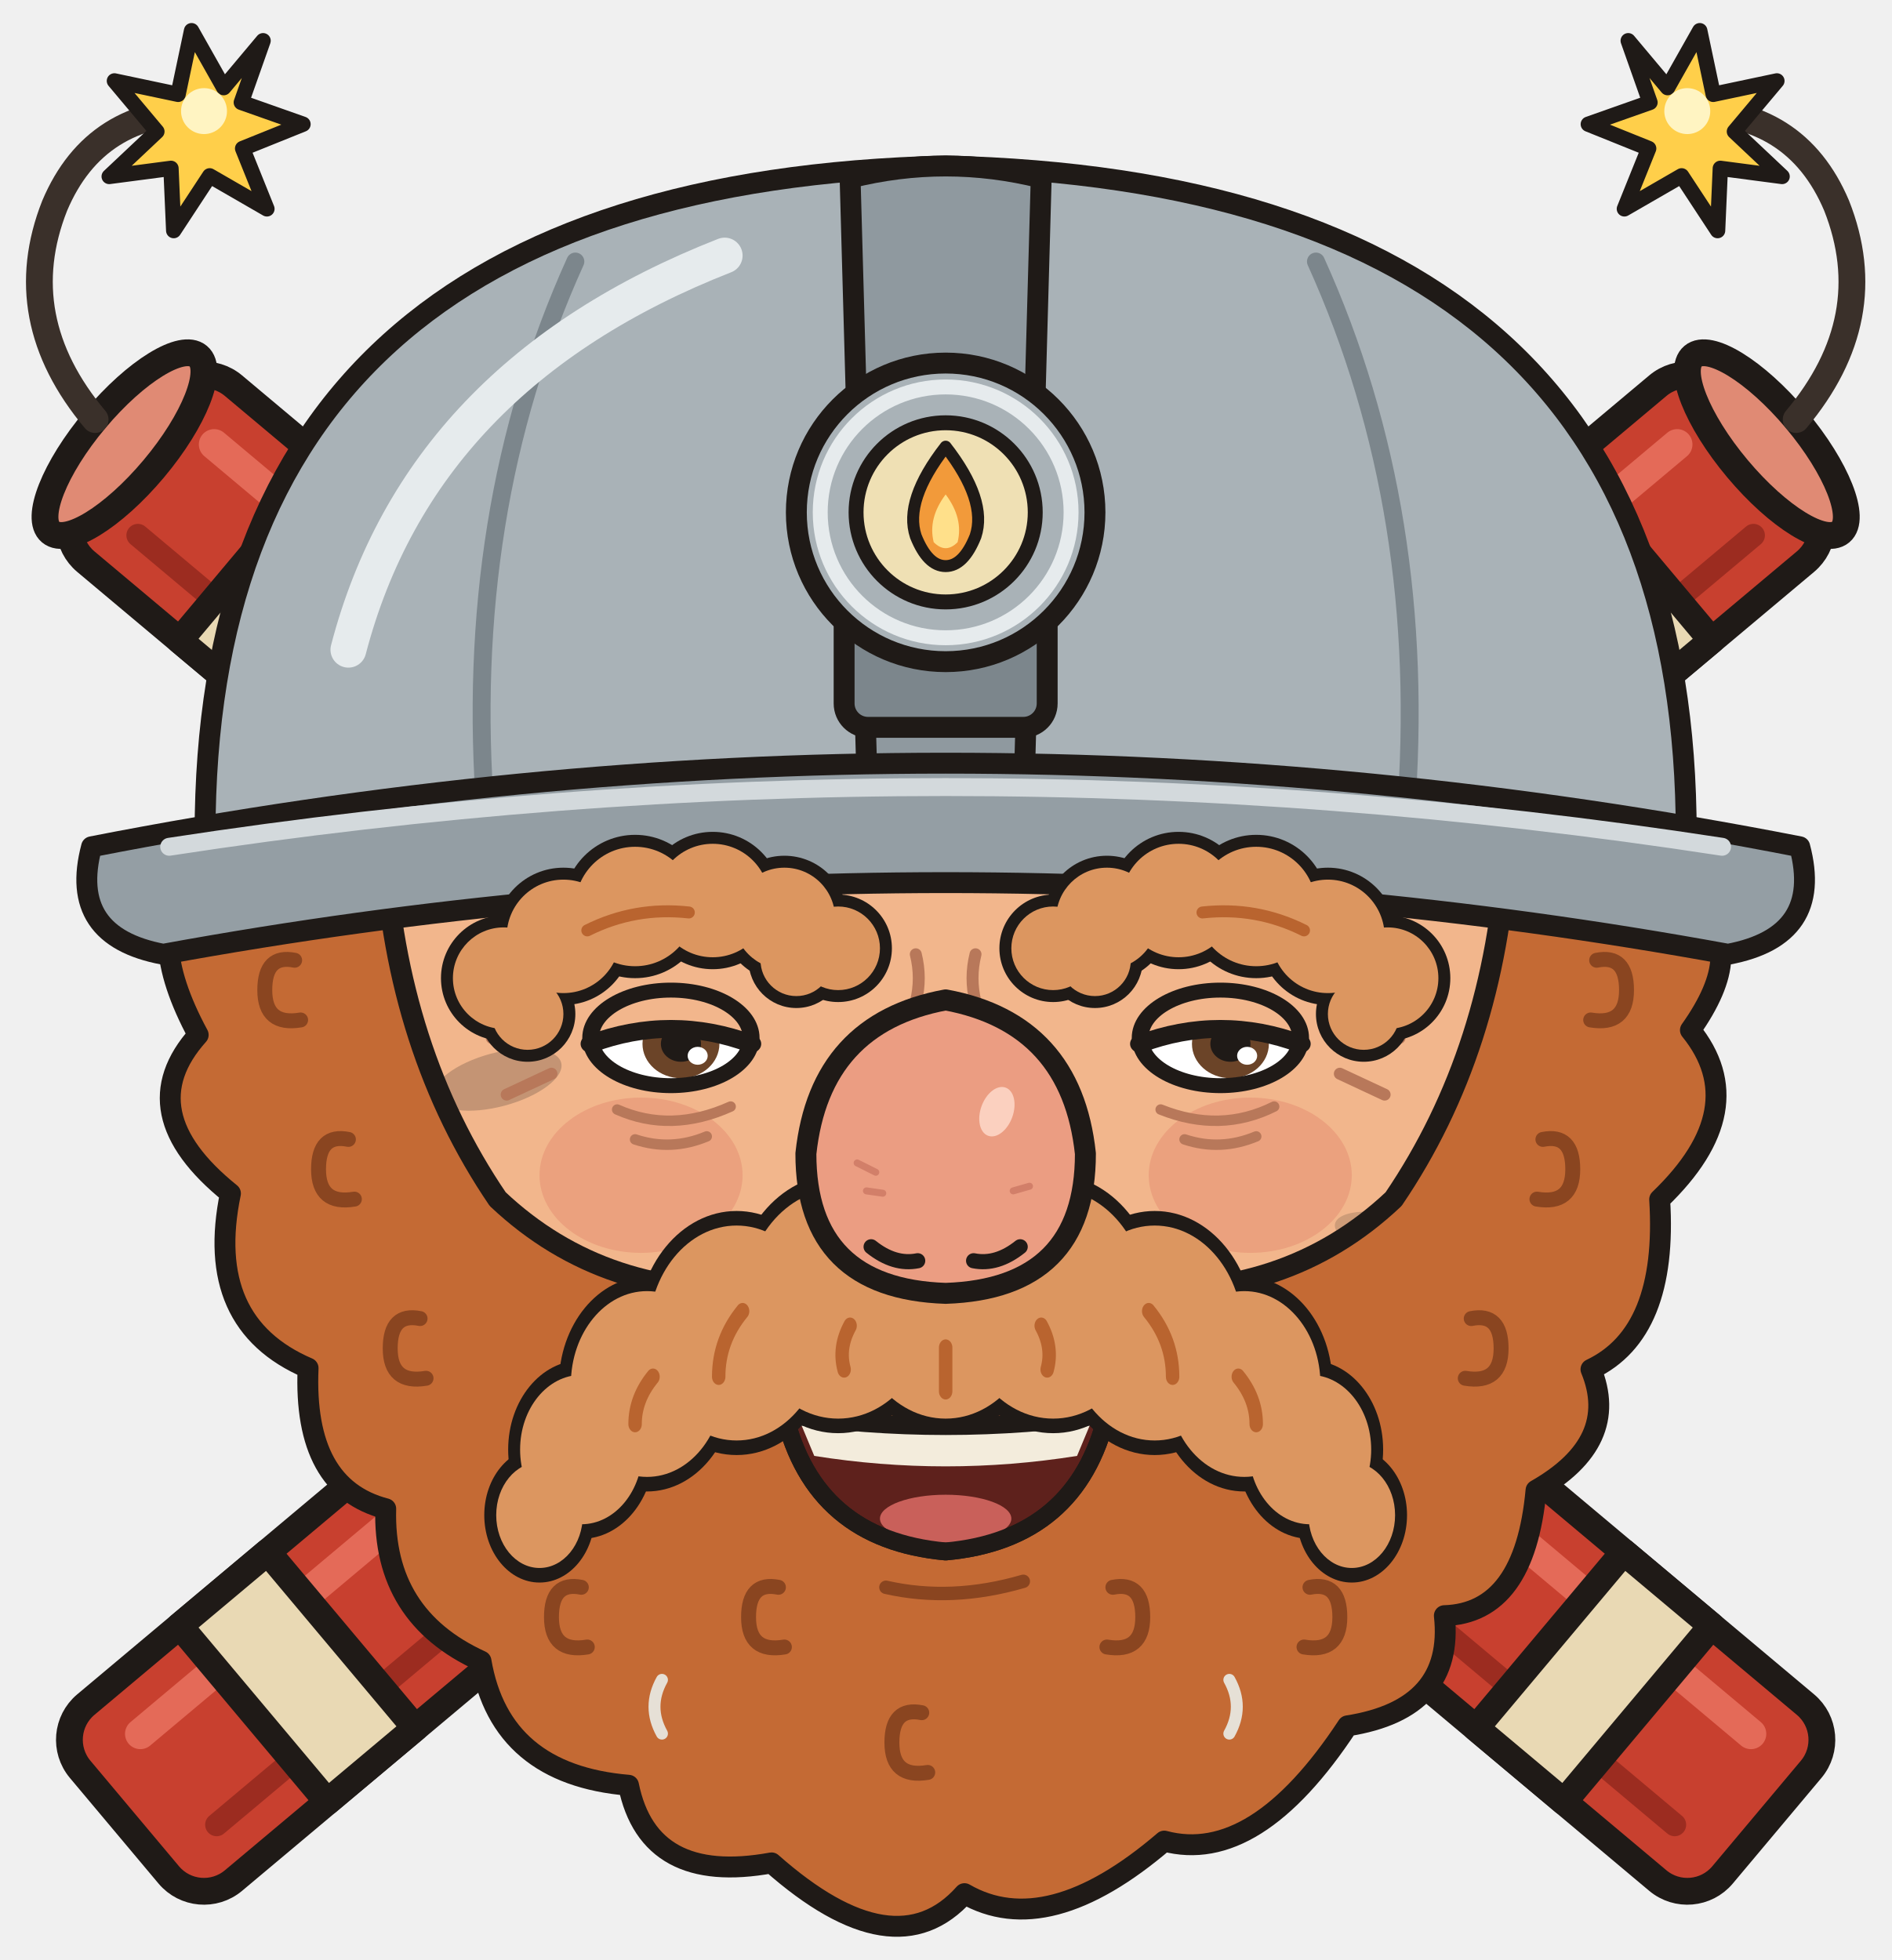
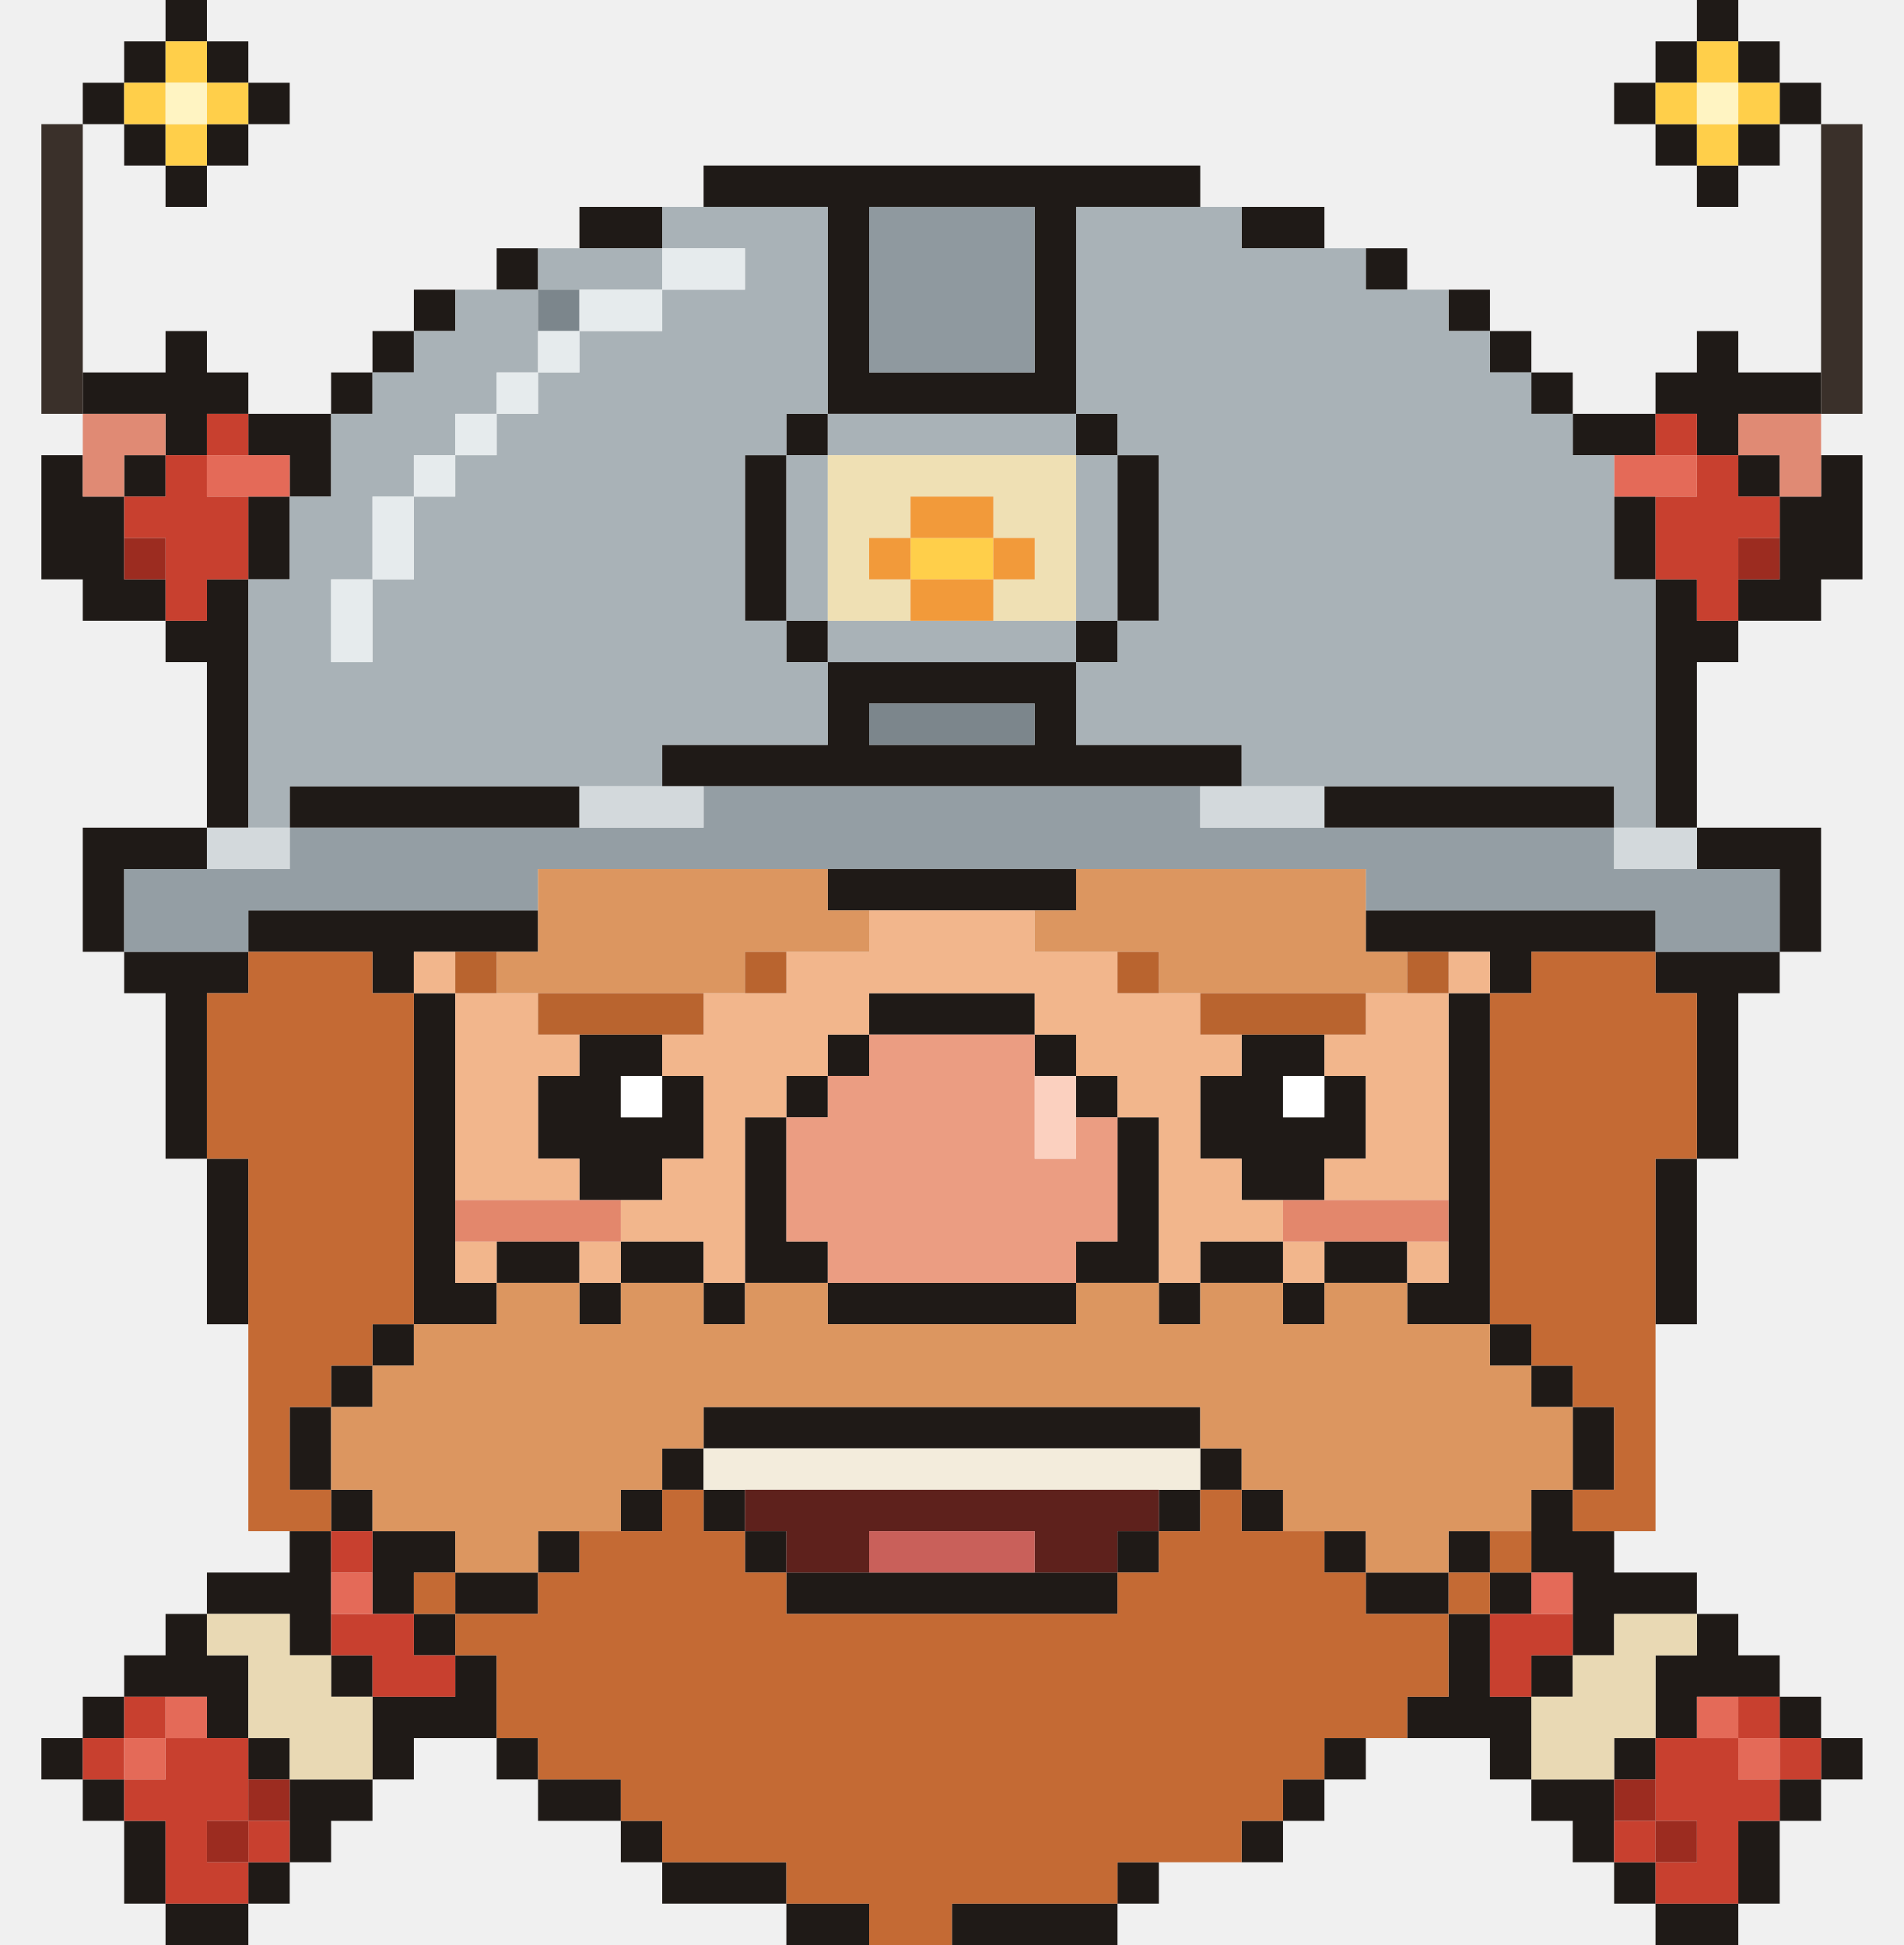
- <svg xmlns="http://www.w3.org/2000/svg" viewBox="133 104 494 512" width="494" height="512">
-   <defs>
-     <clipPath id="inner">
-       <circle cx="300" cy="300" r="250" />
-     </clipPath>
-     <radialGradient id="glow" cx="0.5" cy="0.5" r="0.5">
-       <stop offset="0" stop-color="#fff6b8" stop-opacity="0.95" />
-       <stop offset="1" stop-color="#ffd24d" stop-opacity="0" />
-     </radialGradient>
-   </defs>
-   <g transform="translate(380 400) rotate(40)">
-     <g stroke="#1f1a17" stroke-width="7" stroke-linejoin="round" stroke-linecap="round">
-       <rect x="-280" y="-30" width="560" height="60" rx="12" fill="#c8402f" />
-       <path d="M-262 -15 L262 -15" fill="none" stroke="#e46a58" stroke-width="8" />
-       <path d="M-262 16 L262 16" fill="none" stroke="#9c2c20" stroke-width="6" />
-       <rect x="-236" y="-30" width="30" height="60" fill="#e9d9b4" />
-       <rect x="206" y="-30" width="30" height="60" fill="#e9d9b4" />
-       <ellipse cx="-280" cy="0" rx="10" ry="30" fill="#e08a74" />
-       <path d="M-290 0 q-34 -6 -44 -36 q-8 -26 14 -44" fill="none" stroke="#3a302a" stroke-width="7" />
-       <path d="M-320 -104 l6 16 l16 -6 l-8 15 l15 8 l-17 3 l2 17 l-11 -12 l-11 12 l2 -17 l-17 -3 l15 -8 l-8 -15 l16 6 Z" fill="#ffcf4a" stroke-width="4" />
-       <circle cx="-320" cy="-80" r="6" fill="#fff4c2" stroke="none" />
-     </g>
-   </g>
-   <g transform="translate(380 400) scale(-1 1) rotate(40)">
-     <g stroke="#1f1a17" stroke-width="7" stroke-linejoin="round" stroke-linecap="round">
-       <rect x="-280" y="-30" width="560" height="60" rx="12" fill="#c8402f" />
-       <path d="M-262 -15 L262 -15" fill="none" stroke="#e46a58" stroke-width="8" />
-       <path d="M-262 16 L262 16" fill="none" stroke="#9c2c20" stroke-width="6" />
-       <rect x="-236" y="-30" width="30" height="60" fill="#e9d9b4" />
-       <rect x="206" y="-30" width="30" height="60" fill="#e9d9b4" />
-       <ellipse cx="-280" cy="0" rx="10" ry="30" fill="#e08a74" />
-       <path d="M-290 0 q-34 -6 -44 -36 q-8 -26 14 -44" fill="none" stroke="#3a302a" stroke-width="7" />
-       <path d="M-320 -104 l6 16 l16 -6 l-8 15 l15 8 l-17 3 l2 17 l-11 -12 l-11 12 l2 -17 l-17 -3 l15 -8 l-8 -15 l16 6 Z" fill="#ffcf4a" stroke-width="4" />
-       <circle cx="-320" cy="-80" r="6" fill="#fff4c2" stroke="none" />
-     </g>
-   </g>
-   <g transform="translate(380 372) scale(0.78) translate(-300 -322)">
-     <g clip-path="url(#inner)">
-       <circle cx="300" cy="300" r="250" fill="#3b4250" />
-       <path d="M300 300 L560.0 300.0 L555.0 350.7 Z M300 300 L540.2 399.5 L516.2 444.4 Z M300 300 L483.8 483.8 L444.4 516.2 Z M300 300 L399.5 540.2 L350.7 555.0 Z M300 300 L300.0 560.0 L249.3 555.0 Z M300 300 L200.5 540.2 L155.6 516.2 Z M300 300 L116.2 483.8 L83.8 444.4 Z M300 300 L59.8 399.5 L45.0 350.7 Z M300 300 L40.0 300.0 L45.0 249.3 Z M300 300 L59.8 200.5 L83.8 155.6 Z M300 300 L116.2 116.2 L155.6 83.8 Z M300 300 L200.5 59.8 L249.3 45.0 Z M300 300 L300.0 40.0 L350.7 45.0 Z M300 300 L399.5 59.8 L444.4 83.8 Z M300 300 L483.8 116.2 L516.2 155.6 Z M300 300 L540.2 200.5 L555.0 249.3 Z" fill="#454d5c" />
-       <g stroke="#1f1a17" stroke-width="7" stroke-linejoin="round" stroke-linecap="round">
-         <ellipse cx="300" cy="335" rx="235" ry="150" fill="#f2b68c" />
-         <ellipse cx="198" cy="372" rx="34" ry="26" fill="#e3876c" opacity="0.45" stroke="none" />
-         <ellipse cx="402" cy="372" rx="34" ry="26" fill="#e3876c" opacity="0.45" stroke="none" />
-         <path d="M290 298 q2 8 0 16 M310 298 q-2 8 0 16" fill="none" stroke="#b8785a" stroke-width="4" />
-         <ellipse cx="448" cy="392" rx="18" ry="7" transform="rotate(12 448 392)" fill="#3a302a" opacity="0.2" stroke="none" />
-         <ellipse cx="262" cy="300" rx="12" ry="6" transform="rotate(-30 262 300)" fill="#3a302a" opacity="0.18" stroke="none" />
-         <ellipse cx="150" cy="340" rx="22" ry="9" transform="rotate(-15 150 340)" fill="#3a302a" opacity="0.25" stroke="none" />
-         <path d="M40 262 L112 262 Q116 330 150 380 Q186 414 240 410 Q272 406 300 414 Q328 406 360 410 Q414 414 450 380 Q484 330 488 262 L560 262 L570 620 L30 620 Z" fill="#c46a34" />
-         <path d="M246 452 Q300 460 354 452 Q344 494 300 498 Q256 494 246 452 Z" fill="#5e211c" stroke-width="6" />
-         <path d="M251 454 L349 454 L344 466 Q300 473 256 466 Z" fill="#f3ecdc" stroke="none" />
-         <ellipse cx="300" cy="487" rx="22" ry="8" fill="#c9605a" stroke="none" />
-         <path d="M246 452 Q300 460 354 452 Q344 494 300 498 Q256 494 246 452 Z" fill="none" stroke-width="6" />
-         <path d="M280 510 Q302 515 326 508" fill="none" stroke="#8a4520" stroke-width="4.5" />
-         <g transform="translate(208 328) scale(1.12 1) translate(-208 -328)">
-           <clipPath id="eyeL">
-             <ellipse cx="208" cy="326" rx="24" ry="16" />
-           </clipPath>
-           <ellipse cx="208" cy="326" rx="24" ry="16" fill="#ffffff" stroke="none" />
-           <g clip-path="url(#eyeL)" stroke="none">
-             <circle cx="211" cy="328" r="11.5" fill="#6b4428" />
-             <circle cx="211" cy="328" r="6" fill="#1f1a17" />
-             <circle cx="216" cy="332" r="3" fill="#ffffff" />
-             <path d="M180 300 L236 300 L236 328 Q208 319 180 328 Z" fill="#f2b68c" />
-           </g>
-           <ellipse cx="208" cy="326" rx="24" ry="16" fill="none" stroke-width="5" />
-           <path d="M184 328 Q208 318 232 328" fill="none" stroke-width="6" />
-         </g>
-         <g transform="translate(392 328) scale(1.12 1) translate(-392 -328)">
-           <clipPath id="eyeR">
-             <ellipse cx="392" cy="326" rx="24" ry="16" />
-           </clipPath>
-           <ellipse cx="392" cy="326" rx="24" ry="16" fill="#ffffff" stroke="none" />
-           <g clip-path="url(#eyeR)" stroke="none">
-             <circle cx="395" cy="328" r="11.5" fill="#6b4428" />
-             <circle cx="395" cy="328" r="6" fill="#1f1a17" />
-             <circle cx="400" cy="332" r="3" fill="#ffffff" />
-             <path d="M364 300 L420 300 L420 328 Q392 319 364 328 Z" fill="#f2b68c" />
-           </g>
-           <ellipse cx="392" cy="326" rx="24" ry="16" fill="none" stroke-width="5" />
-           <path d="M368 328 Q392 318 416 328" fill="none" stroke-width="6" />
-         </g>
-         <path d="M166 314 l-16 -6 M166 326 l-18 0 M168 338 l-15 7 M434 314 l16 -6 M434 326 l18 0 M432 338 l15 7" stroke="#b8785a" stroke-width="4" />
-         <path d="M190 350 Q208 358 228 349 M372 350 Q392 358 410 349 M196 360 Q208 364 220 359 M380 360 Q392 364 404 359" fill="none" stroke="#b8785a" stroke-width="3.5" />
-       </g>
-     </g>
-     <g stroke-linejoin="round" stroke-linecap="round">
-       <path d="M538.7 274.9 A240 240 0 1 1 61.3 274.9 L47.6 273.5 Q30.8 290.0 49.7 325.0 Q26.6 350.8 60.5 378.1 Q51.5 421.6 86.5 436.6 Q84.8 476.5 112.5 483.7 Q111.5 519.7 144.4 534.7 Q150.9 572.7 193.8 576.3 Q200.6 609.8 241.7 602.3 Q283.0 638.8 306.3 612.6 Q334.0 628.6 373.2 595.0 Q403.8 603.2 434.6 556.4 Q470.4 550.8 467.0 519.5 Q493.9 518.7 497.7 477.5 Q526.1 461.3 516.1 437.0 Q541.9 424.8 539.1 380.1 Q570.7 349.7 549.4 323.4 Q568.9 295.9 551.1 282.9 Q566.1 282.5 548.8 273.8 Z" fill="#c46a34" stroke="none" />
-       <path d="M47.6 273.5 Q30.8 290.0 49.7 325.0 Q26.6 350.8 60.5 378.1 Q51.5 421.6 86.5 436.6 Q84.8 476.5 112.5 483.7 Q111.5 519.7 144.4 534.7 Q150.9 572.7 193.8 576.3 Q200.6 609.8 241.7 602.3 Q283.0 638.8 306.3 612.6 Q334.0 628.6 373.2 595.0 Q403.8 603.2 434.6 556.4 Q470.4 550.8 467.0 519.5 Q493.9 518.7 497.7 477.5 Q526.1 461.3 516.1 437.0 Q541.9 424.8 539.1 380.1 Q570.7 349.7 549.4 323.4 Q568.9 295.9 551.1 282.9 Q566.1 282.5 548.8 273.8" fill="none" stroke="#1f1a17" stroke-width="7" />
-       <path d="M82 300 q-10 -2 -10 10 q0 12 12 10 M518 300 q10 -2 10 10 q0 12 -12 10 M100 360 q-10 -2 -10 10 q0 12 12 10 M500 360 q10 -2 10 10 q0 12 -12 10 M124 420 q-10 -2 -10 10 q0 12 12 10 M476 420 q10 -2 10 10 q0 12 -12 10 M178 510 q-10 -2 -10 10 q0 12 12 10 M422 510 q10 -2 10 10 q0 12 -12 10 M244 510 q-10 -2 -10 10 q0 12 12 10 M356 510 q10 -2 10 10 q0 12 -12 10 M292 552 q-10 -2 -10 10 q0 12 12 10" fill="none" stroke="#8a4520" stroke-width="5" />
-       <path d="M205 541 q-5 9 0 18 M395 541 q5 9 0 18" fill="none" stroke="#e6e0d6" stroke-width="4" />
-     </g>
-     <g stroke="#1f1a17" stroke-width="7" stroke-linejoin="round" stroke-linecap="round">
-       <g transform="translate(0 398) scale(1 1.22) translate(0 -398)">
-         <g stroke="none">
-           <circle cx="300" cy="412" r="35.5" fill="#1f1a17" />
-           <circle cx="264" cy="412" r="35.5" fill="#1f1a17" />
-           <circle cx="230" cy="420" r="33.5" fill="#1f1a17" />
-           <circle cx="200" cy="434" r="29.5" fill="#1f1a17" />
-           <circle cx="178" cy="452" r="24.5" fill="#1f1a17" />
-           <circle cx="164" cy="470" r="18.5" fill="#1f1a17" />
-           <circle cx="336" cy="412" r="35.5" fill="#1f1a17" />
-           <circle cx="370" cy="420" r="33.5" fill="#1f1a17" />
-           <circle cx="400" cy="434" r="29.5" fill="#1f1a17" />
-           <circle cx="422" cy="452" r="24.5" fill="#1f1a17" />
-           <circle cx="436" cy="470" r="18.5" fill="#1f1a17" />
-           <circle cx="300" cy="412" r="31.5" fill="#dc9660" />
-           <circle cx="264" cy="412" r="31.5" fill="#dc9660" />
-           <circle cx="230" cy="420" r="29.5" fill="#dc9660" />
-           <circle cx="200" cy="434" r="25.5" fill="#dc9660" />
-           <circle cx="178" cy="452" r="20.5" fill="#dc9660" />
-           <circle cx="164" cy="470" r="14.5" fill="#dc9660" />
-           <circle cx="336" cy="412" r="31.5" fill="#dc9660" />
-           <circle cx="370" cy="420" r="29.5" fill="#dc9660" />
-           <circle cx="400" cy="434" r="25.5" fill="#dc9660" />
-           <circle cx="422" cy="452" r="20.5" fill="#dc9660" />
-           <circle cx="436" cy="470" r="14.5" fill="#dc9660" />
-         </g>
-         <path d="M232 414 q-8 8 -8 18 M368 414 q8 8 8 18 M202 432 q-6 6 -6 13 M398 432 q6 6 6 13 M300 424 l0 12 M268 418 q-4 6 -2 12 M332 418 q4 6 2 12" fill="none" stroke="#b9642f" stroke-width="4.5" />
-       </g>
-       <g transform="translate(300 410) scale(0.78) translate(-300 -410)" stroke-width="9">
-         <path d="M300 286 Q246 296 240 352 Q240 410 300 412 Q360 410 360 352 Q354 296 300 286 Z" fill="#eb9d82" />
-         <path d="M268 392 q10 8 20 6 M332 392 q-10 8 -20 6" fill="none" stroke-width="6.5" />
-         <ellipse cx="322" cy="334" rx="7" ry="11" transform="rotate(20 322 334)" fill="#fbd0bf" stroke="none" />
-         <path d="M262 356 l8 4 M266 368 l7 1 M336 366 l-7 2" stroke="#d27f69" stroke-width="3" />
-       </g>
-     </g>
-     <g stroke="#1f1a17" stroke-width="7" stroke-linejoin="round" stroke-linecap="round">
-       <path d="M52 258 Q52 40 300 34 Q548 40 548 258 Z" fill="#a9b2b7" />
-       <path d="M176 66 Q138 150 146 252 M424 66 Q462 150 454 252" fill="none" stroke="#7c868c" stroke-width="6" />
-       <path d="M268 38 Q300 30 332 38 L326 252 L274 252 Z" fill="#8f999f" />
-       <path d="M100 196 Q124 104 226 64" fill="none" stroke="#e6ebed" stroke-width="12" />
-       <path d="M14 262 Q300 206 586 262 Q594 292 562 298 Q300 250 38 298 Q6 292 14 262 Z" fill="#949ea4" />
-       <path d="M40 262 Q300 222 560 262" fill="none" stroke="#d3d9dc" stroke-width="6" />
-       <rect x="266" y="176" width="68" height="46" rx="8" fill="#7c868c" />
-       <circle cx="300" cy="150" r="50" fill="#a9b2b7" />
-       <circle cx="300" cy="150" r="42" fill="none" stroke="#e6ebed" stroke-width="5" />
-       <circle cx="300" cy="150" r="30" fill="#efe0b4" stroke-width="5" />
-       <path d="M300 128 Q314 146 310 158 Q306 168 300 168 Q294 168 290 158 Q286 146 300 128 Z" fill="#f29a3a" stroke-width="4" />
-       <path d="M300 144 Q306 152 304 160 Q300 164 296 160 Q294 152 300 144 Z" fill="#ffe08a" stroke="none" />
-     </g>
-     <g stroke="none">
-       <circle cx="152" cy="306" r="21" fill="#1f1a17" />
-       <circle cx="172" cy="292" r="23" fill="#1f1a17" />
-       <circle cx="196" cy="282" r="24" fill="#1f1a17" />
-       <circle cx="222" cy="280" r="23" fill="#1f1a17" />
-       <circle cx="246" cy="286" r="21" fill="#1f1a17" />
-       <circle cx="264" cy="296" r="18" fill="#1f1a17" />
-       <circle cx="160" cy="318" r="16" fill="#1f1a17" />
-       <circle cx="250" cy="300" r="16" fill="#1f1a17" />
-       <circle cx="152" cy="306" r="17" fill="#dc9660" />
-       <circle cx="172" cy="292" r="19" fill="#dc9660" />
-       <circle cx="196" cy="282" r="20" fill="#dc9660" />
-       <circle cx="222" cy="280" r="19" fill="#dc9660" />
-       <circle cx="246" cy="286" r="17" fill="#dc9660" />
-       <circle cx="264" cy="296" r="14" fill="#dc9660" />
-       <circle cx="160" cy="318" r="12" fill="#dc9660" />
-       <circle cx="250" cy="300" r="12" fill="#dc9660" />
-     </g>
-     <g stroke="none">
-       <circle cx="448" cy="306" r="21" fill="#1f1a17" />
-       <circle cx="428" cy="292" r="23" fill="#1f1a17" />
-       <circle cx="404" cy="282" r="24" fill="#1f1a17" />
-       <circle cx="378" cy="280" r="23" fill="#1f1a17" />
-       <circle cx="354" cy="286" r="21" fill="#1f1a17" />
-       <circle cx="336" cy="296" r="18" fill="#1f1a17" />
-       <circle cx="440" cy="318" r="16" fill="#1f1a17" />
-       <circle cx="350" cy="300" r="16" fill="#1f1a17" />
-       <circle cx="448" cy="306" r="17" fill="#dc9660" />
-       <circle cx="428" cy="292" r="19" fill="#dc9660" />
-       <circle cx="404" cy="282" r="20" fill="#dc9660" />
-       <circle cx="378" cy="280" r="19" fill="#dc9660" />
-       <circle cx="354" cy="286" r="17" fill="#dc9660" />
-       <circle cx="336" cy="296" r="14" fill="#dc9660" />
-       <circle cx="440" cy="318" r="12" fill="#dc9660" />
-       <circle cx="350" cy="300" r="12" fill="#dc9660" />
-     </g>
-     <path d="M180 290 q16 -8 34 -6 M420 290 q-16 -8 -34 -6" fill="none" stroke="#b9642f" stroke-width="4" stroke-linecap="round" />
-   </g>
+ <svg xmlns="http://www.w3.org/2000/svg" viewBox="0 0 46 47" width="46" height="47">
+   <path fill="#1f1a17" d="M4 0h1v1h-1zM41 0h1v1h-1zM3 1h1v1h-1zM5 1h1v1h-1zM40 1h1v1h-1zM42 1h1v1h-1zM2 2h1v1h-1zM6 2h1v1h-1zM39 2h1v1h-1zM43 2h1v1h-1zM3 3h1v1h-1zM5 3h1v1h-1zM40 3h1v1h-1zM42 3h1v1h-1zM4 4h1v1h-1zM17 4h12v1h-12zM41 4h1v1h-1zM14 5h2v1h-2zM20 5h1v1h-1zM25 5h1v1h-1zM30 5h2v1h-2zM12 6h1v1h-1zM20 6h1v1h-1zM25 6h1v1h-1zM33 6h1v1h-1zM10 7h1v1h-1zM20 7h1v1h-1zM25 7h1v1h-1zM35 7h1v1h-1zM4 8h1v1h-1zM9 8h1v1h-1zM20 8h1v1h-1zM25 8h1v1h-1zM36 8h1v1h-1zM41 8h1v1h-1zM2 9h4v1h-4zM8 9h1v1h-1zM20 9h6v1h-6zM37 9h1v1h-1zM40 9h4v1h-4zM4 10h1v1h-1zM6 10h2v1h-2zM19 10h1v1h-1zM26 10h1v1h-1zM38 10h2v1h-2zM41 10h1v1h-1zM1 11h1v1h-1zM3 11h1v1h-1zM7 11h1v1h-1zM18 11h1v1h-1zM27 11h1v1h-1zM42 11h1v1h-1zM44 11h1v1h-1zM1 12h2v1h-2zM6 12h1v1h-1zM18 12h1v1h-1zM27 12h1v1h-1zM39 12h1v1h-1zM43 12h2v1h-2zM1 13h2v1h-2zM6 13h1v1h-1zM18 13h1v1h-1zM27 13h1v1h-1zM39 13h1v1h-1zM43 13h2v1h-2zM2 14h2v1h-2zM5 14h1v1h-1zM18 14h1v1h-1zM27 14h1v1h-1zM40 14h1v1h-1zM42 14h2v1h-2zM4 15h2v1h-2zM19 15h1v1h-1zM26 15h1v1h-1zM40 15h2v1h-2zM5 16h1v1h-1zM20 16h6v1h-6zM40 16h1v1h-1zM5 17h1v1h-1zM20 17h1v1h-1zM25 17h1v1h-1zM40 17h1v1h-1zM5 18h1v1h-1zM16 18h14v1h-14zM40 18h1v1h-1zM5 19h1v1h-1zM7 19h7v1h-7zM32 19h7v1h-7zM40 19h1v1h-1zM2 20h3v1h-3zM41 20h3v1h-3zM2 21h1v1h-1zM20 21h6v1h-6zM43 21h1v1h-1zM2 22h1v1h-1zM6 22h7v1h-7zM33 22h7v1h-7zM43 22h1v1h-1zM3 23h3v1h-3zM9 23h1v1h-1zM36 23h1v1h-1zM40 23h3v1h-3zM4 24h1v1h-1zM10 24h1v1h-1zM21 24h4v1h-4zM35 24h1v1h-1zM41 24h1v1h-1zM4 25h1v1h-1zM10 25h1v1h-1zM14 25h2v1h-2zM20 25h1v1h-1zM25 25h1v1h-1zM30 25h2v1h-2zM35 25h1v1h-1zM41 25h1v1h-1zM4 26h1v1h-1zM10 26h1v1h-1zM13 26h2v1h-2zM16 26h1v1h-1zM19 26h1v1h-1zM26 26h1v1h-1zM29 26h2v1h-2zM32 26h1v1h-1zM35 26h1v1h-1zM41 26h1v1h-1zM4 27h1v1h-1zM10 27h1v1h-1zM13 27h4v1h-4zM18 27h1v1h-1zM27 27h1v1h-1zM29 27h4v1h-4zM35 27h1v1h-1zM41 27h1v1h-1zM5 28h1v1h-1zM10 28h1v1h-1zM14 28h2v1h-2zM18 28h1v1h-1zM27 28h1v1h-1zM30 28h2v1h-2zM35 28h1v1h-1zM40 28h1v1h-1zM5 29h1v1h-1zM10 29h1v1h-1zM18 29h1v1h-1zM27 29h1v1h-1zM35 29h1v1h-1zM40 29h1v1h-1zM5 30h1v1h-1zM10 30h1v1h-1zM12 30h2v1h-2zM15 30h2v1h-2zM18 30h2v1h-2zM26 30h2v1h-2zM29 30h2v1h-2zM32 30h2v1h-2zM35 30h1v1h-1zM40 30h1v1h-1zM5 31h1v1h-1zM10 31h2v1h-2zM14 31h1v1h-1zM17 31h1v1h-1zM20 31h6v1h-6zM28 31h1v1h-1zM31 31h1v1h-1zM34 31h2v1h-2zM40 31h1v1h-1zM9 32h1v1h-1zM36 32h1v1h-1zM8 33h1v1h-1zM37 33h1v1h-1zM7 34h1v1h-1zM17 34h12v1h-12zM38 34h1v1h-1zM7 35h1v1h-1zM16 35h1v1h-1zM29 35h1v1h-1zM38 35h1v1h-1zM8 36h1v1h-1zM15 36h1v1h-1zM17 36h1v1h-1zM28 36h1v1h-1zM30 36h1v1h-1zM37 36h1v1h-1zM7 37h1v1h-1zM9 37h2v1h-2zM13 37h1v1h-1zM18 37h1v1h-1zM27 37h1v1h-1zM32 37h1v1h-1zM35 37h1v1h-1zM37 37h2v1h-2zM5 38h3v1h-3zM9 38h1v1h-1zM11 38h2v1h-2zM19 38h8v1h-8zM33 38h2v1h-2zM36 38h1v1h-1zM38 38h3v1h-3zM4 39h1v1h-1zM7 39h1v1h-1zM10 39h1v1h-1zM35 39h1v1h-1zM38 39h1v1h-1zM41 39h1v1h-1zM3 40h3v1h-3zM8 40h1v1h-1zM11 40h1v1h-1zM35 40h1v1h-1zM37 40h1v1h-1zM40 40h3v1h-3zM2 41h1v1h-1zM5 41h1v1h-1zM9 41h3v1h-3zM34 41h3v1h-3zM40 41h1v1h-1zM43 41h1v1h-1zM1 42h1v1h-1zM6 42h1v1h-1zM9 42h1v1h-1zM12 42h1v1h-1zM32 42h1v1h-1zM36 42h1v1h-1zM39 42h1v1h-1zM44 42h1v1h-1zM2 43h1v1h-1zM7 43h2v1h-2zM13 43h2v1h-2zM31 43h1v1h-1zM37 43h2v1h-2zM43 43h1v1h-1zM3 44h1v1h-1zM7 44h1v1h-1zM15 44h1v1h-1zM30 44h1v1h-1zM38 44h1v1h-1zM42 44h1v1h-1zM3 45h1v1h-1zM6 45h1v1h-1zM16 45h3v1h-3zM27 45h1v1h-1zM39 45h1v1h-1zM42 45h1v1h-1zM4 46h2v1h-2zM19 46h2v1h-2zM23 46h4v1h-4zM40 46h2v1h-2z" />
+   <path fill="#3a302a" d="M1 3h1v1h-1zM44 3h1v1h-1zM1 4h1v1h-1zM44 4h1v1h-1zM1 5h1v1h-1zM44 5h1v1h-1zM1 6h1v1h-1zM44 6h1v1h-1zM1 7h1v1h-1zM44 7h1v1h-1zM1 8h1v1h-1zM44 8h1v1h-1zM1 9h1v1h-1zM44 9h1v1h-1z" />
+   <path fill="#ffcf4a" d="M4 1h1v1h-1zM41 1h1v1h-1zM3 2h1v1h-1zM5 2h1v1h-1zM40 2h1v1h-1zM42 2h1v1h-1zM4 3h1v1h-1zM41 3h1v1h-1zM22 13h2v1h-2z" />
+   <path fill="#fff4c2" d="M4 2h1v1h-1zM41 2h1v1h-1z" />
+   <path fill="#c8402f" d="M5 10h1v1h-1zM40 10h1v1h-1zM4 11h1v1h-1zM41 11h1v1h-1zM3 12h3v1h-3zM40 12h3v1h-3zM4 13h2v1h-2zM40 13h2v1h-2zM4 14h1v1h-1zM41 14h1v1h-1zM8 37h1v1h-1zM8 39h2v1h-2zM36 39h2v1h-2zM9 40h2v1h-2zM36 40h1v1h-1zM3 41h1v1h-1zM42 41h1v1h-1zM2 42h1v1h-1zM4 42h2v1h-2zM40 42h2v1h-2zM43 42h1v1h-1zM3 43h3v1h-3zM40 43h3v1h-3zM4 44h1v1h-1zM6 44h1v1h-1zM39 44h1v1h-1zM41 44h1v1h-1zM4 45h2v1h-2zM40 45h2v1h-2z" />
+   <path fill="#e46a58" d="M5 11h2v1h-2zM39 11h2v1h-2zM8 38h1v1h-1zM37 38h1v1h-1zM4 41h1v1h-1zM41 41h1v1h-1zM3 42h1v1h-1zM42 42h1v1h-1z" />
+   <path fill="#9c2c20" d="M3 13h1v1h-1zM42 13h1v1h-1zM6 43h1v1h-1zM39 43h1v1h-1zM5 44h1v1h-1zM40 44h1v1h-1z" />
+   <path fill="#e08a74" d="M2 10h2v1h-2zM42 10h2v1h-2zM2 11h1v1h-1zM43 11h1v1h-1z" />
+   <path fill="#e9d9b4" d="M5 39h2v1h-2zM39 39h2v1h-2zM6 40h2v1h-2zM38 40h2v1h-2zM6 41h3v1h-3zM37 41h3v1h-3zM7 42h2v1h-2zM37 42h2v1h-2z" />
+   <path fill="#a9b2b7" d="M16 5h4v1h-4zM26 5h4v1h-4zM13 6h3v1h-3zM18 6h2v1h-2zM26 6h7v1h-7zM11 7h2v1h-2zM16 7h4v1h-4zM26 7h9v1h-9zM10 8h3v1h-3zM14 8h6v1h-6zM26 8h10v1h-10zM9 9h3v1h-3zM13 9h7v1h-7zM26 9h11v1h-11zM8 10h3v1h-3zM12 10h7v1h-7zM20 10h6v1h-6zM27 10h11v1h-11zM8 11h2v1h-2zM11 11h7v1h-7zM19 11h1v1h-1zM26 11h1v1h-1zM28 11h11v1h-11zM7 12h2v1h-2zM10 12h8v1h-8zM19 12h1v1h-1zM26 12h1v1h-1zM28 12h11v1h-11zM7 13h2v1h-2zM10 13h8v1h-8zM19 13h1v1h-1zM26 13h1v1h-1zM28 13h11v1h-11zM6 14h2v1h-2zM9 14h9v1h-9zM19 14h1v1h-1zM26 14h1v1h-1zM28 14h12v1h-12zM6 15h2v1h-2zM9 15h10v1h-10zM20 15h6v1h-6zM27 15h13v1h-13zM6 16h14v1h-14zM26 16h14v1h-14zM6 17h14v1h-14zM26 17h14v1h-14zM6 18h10v1h-10zM30 18h10v1h-10zM6 19h1v1h-1zM39 19h1v1h-1z" />
+   <path fill="#7c868c" d="M13 7h1v1h-1zM21 17h4v1h-4z" />
+   <path fill="#8f999f" d="M21 5h4v1h-4zM21 6h4v1h-4zM21 7h4v1h-4zM21 8h4v1h-4z" />
+   <path fill="#e6ebed" d="M16 6h2v1h-2zM14 7h2v1h-2zM13 8h1v1h-1zM12 9h1v1h-1zM11 10h1v1h-1zM10 11h1v1h-1zM9 12h1v1h-1zM9 13h1v1h-1zM8 14h1v1h-1zM8 15h1v1h-1z" />
+   <path fill="#949ea4" d="M17 19h12v1h-12zM7 20h32v1h-32zM3 21h10v1h-10zM33 21h10v1h-10zM3 22h3v1h-3zM40 22h3v1h-3z" />
+   <path fill="#d3d9dc" d="M14 19h3v1h-3zM29 19h3v1h-3zM5 20h2v1h-2zM39 20h2v1h-2z" />
+   <path fill="#efe0b4" d="M20 11h6v1h-6zM20 12h2v1h-2zM24 12h2v1h-2zM20 13h1v1h-1zM25 13h1v1h-1zM20 14h2v1h-2zM24 14h2v1h-2z" />
+   <path fill="#f29a3a" d="M22 12h2v1h-2zM21 13h1v1h-1zM24 13h1v1h-1zM22 14h2v1h-2z" />
+   <path fill="#f2b68c" d="M21 22h4v1h-4zM10 23h1v1h-1zM19 23h8v1h-8zM35 23h1v1h-1zM11 24h2v1h-2zM17 24h4v1h-4zM25 24h4v1h-4zM33 24h2v1h-2zM11 25h3v1h-3zM16 25h4v1h-4zM26 25h4v1h-4zM32 25h3v1h-3zM11 26h2v1h-2zM17 26h2v1h-2zM27 26h2v1h-2zM33 26h2v1h-2zM11 27h2v1h-2zM17 27h1v1h-1zM28 27h1v1h-1zM33 27h2v1h-2zM11 28h3v1h-3zM16 28h2v1h-2zM28 28h2v1h-2zM32 28h3v1h-3zM15 29h3v1h-3zM28 29h3v1h-3zM11 30h1v1h-1zM14 30h1v1h-1zM17 30h1v1h-1zM28 30h1v1h-1zM31 30h1v1h-1zM34 30h1v1h-1z" />
+   <path fill="#e3876c" d="M11 29h4v1h-4zM31 29h4v1h-4z" />
+   <path fill="#eb9d82" d="M21 25h4v1h-4zM20 26h5v1h-5zM19 27h6v1h-6zM26 27h1v1h-1zM19 28h8v1h-8zM19 29h8v1h-8zM20 30h6v1h-6z" />
+   <path fill="#fbd0bf" d="M25 26h1v1h-1zM25 27h1v1h-1z" />
+   <path fill="#ffffff" d="M15 26h1v1h-1zM31 26h1v1h-1z" />
+   <path fill="#dc9660" d="M13 21h7v1h-7zM26 21h7v1h-7zM13 22h8v1h-8zM25 22h8v1h-8zM12 23h6v1h-6zM28 23h6v1h-6zM12 31h2v1h-2zM15 31h2v1h-2zM18 31h2v1h-2zM26 31h2v1h-2zM29 31h2v1h-2zM32 31h2v1h-2zM10 32h26v1h-26zM9 33h28v1h-28zM8 34h9v1h-9zM29 34h9v1h-9zM8 35h8v1h-8zM30 35h8v1h-8zM9 36h6v1h-6zM31 36h6v1h-6zM11 37h2v1h-2zM33 37h2v1h-2z" />
+   <path fill="#b9642f" d="M11 23h1v1h-1zM18 23h1v1h-1zM27 23h1v1h-1zM34 23h1v1h-1zM13 24h4v1h-4zM29 24h4v1h-4z" />
+   <path fill="#c46a34" d="M6 23h3v1h-3zM37 23h3v1h-3zM5 24h5v1h-5zM36 24h5v1h-5zM5 25h5v1h-5zM36 25h5v1h-5zM5 26h5v1h-5zM36 26h5v1h-5zM5 27h5v1h-5zM36 27h5v1h-5zM6 28h4v1h-4zM36 28h4v1h-4zM6 29h4v1h-4zM36 29h4v1h-4zM6 30h4v1h-4zM36 30h4v1h-4zM6 31h4v1h-4zM36 31h4v1h-4zM6 32h3v1h-3zM37 32h3v1h-3zM6 33h2v1h-2zM38 33h2v1h-2zM6 34h1v1h-1zM39 34h1v1h-1zM6 35h1v1h-1zM39 35h1v1h-1zM6 36h2v1h-2zM16 36h1v1h-1zM29 36h1v1h-1zM38 36h2v1h-2zM14 37h4v1h-4zM28 37h4v1h-4zM36 37h1v1h-1zM10 38h1v1h-1zM13 38h6v1h-6zM27 38h6v1h-6zM35 38h1v1h-1zM11 39h24v1h-24zM12 40h23v1h-23zM12 41h22v1h-22zM13 42h19v1h-19zM15 43h16v1h-16zM16 44h14v1h-14zM19 45h8v1h-8zM21 46h2v1h-2z" />
+   <path fill="#f3ecdc" d="M17 35h12v1h-12z" />
+   <path fill="#5e211c" d="M18 36h10v1h-10zM19 37h2v1h-2zM25 37h2v1h-2z" />
+   <path fill="#c9605a" d="M21 37h4v1h-4z" />
</svg>
